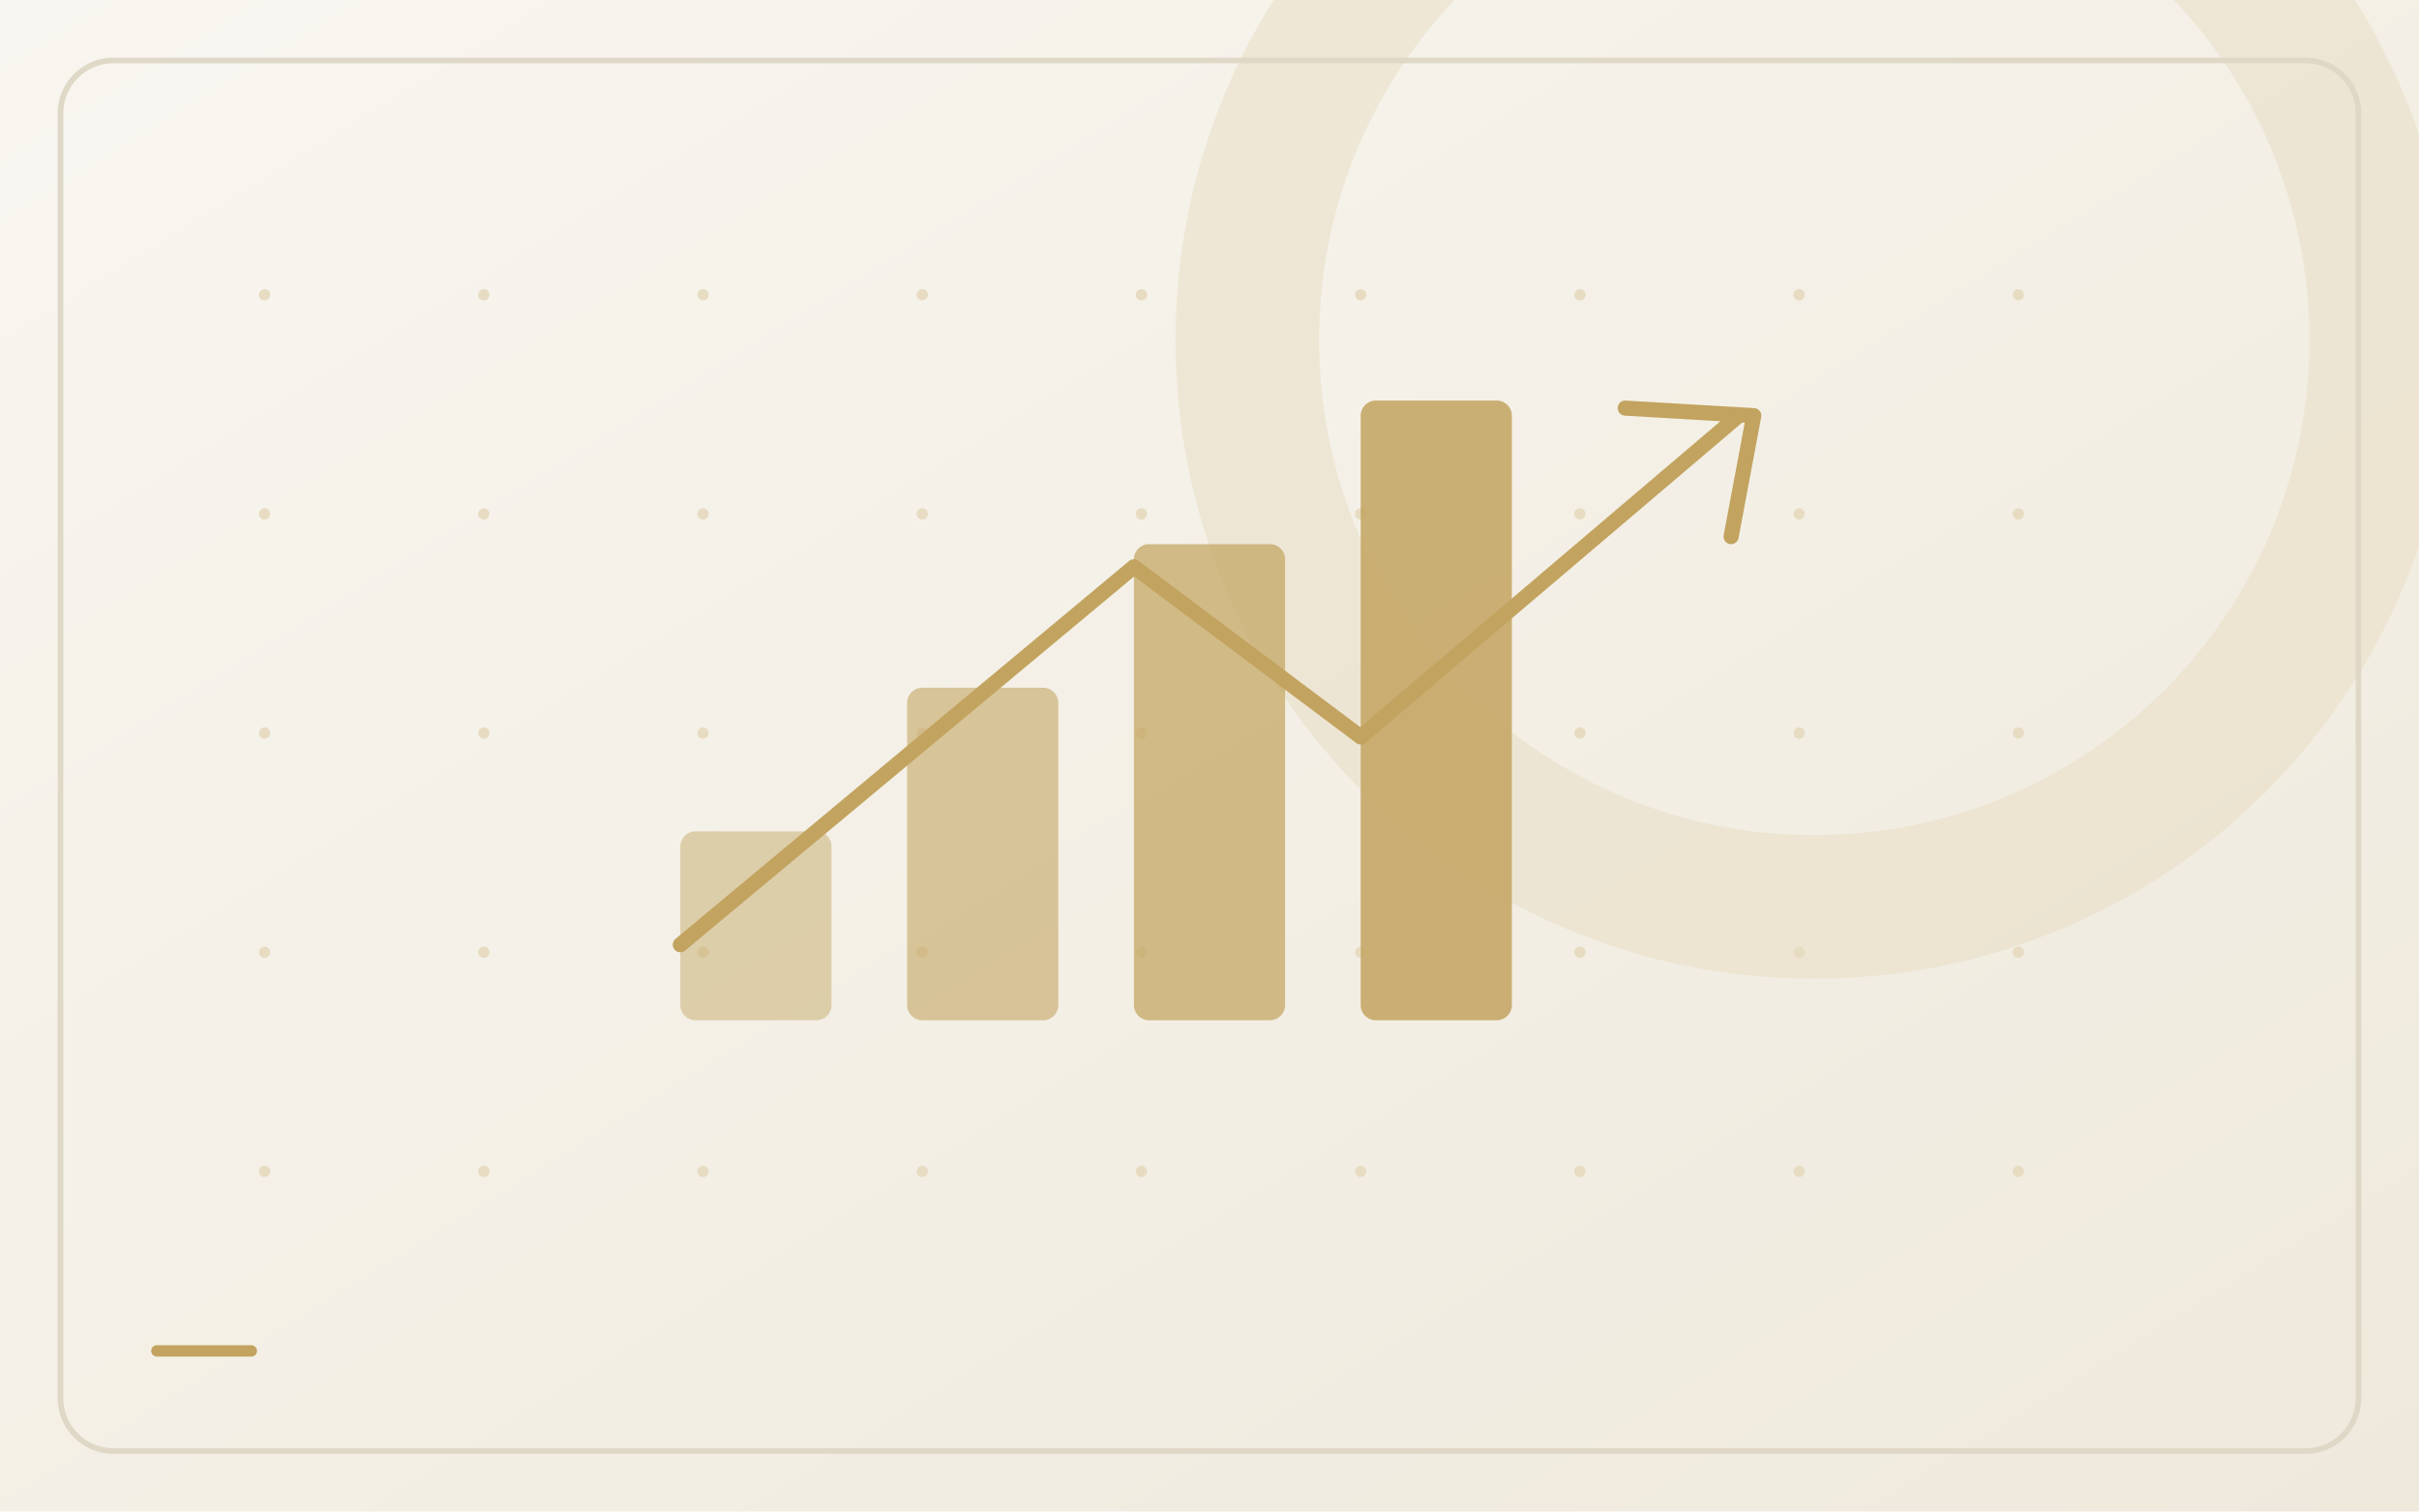
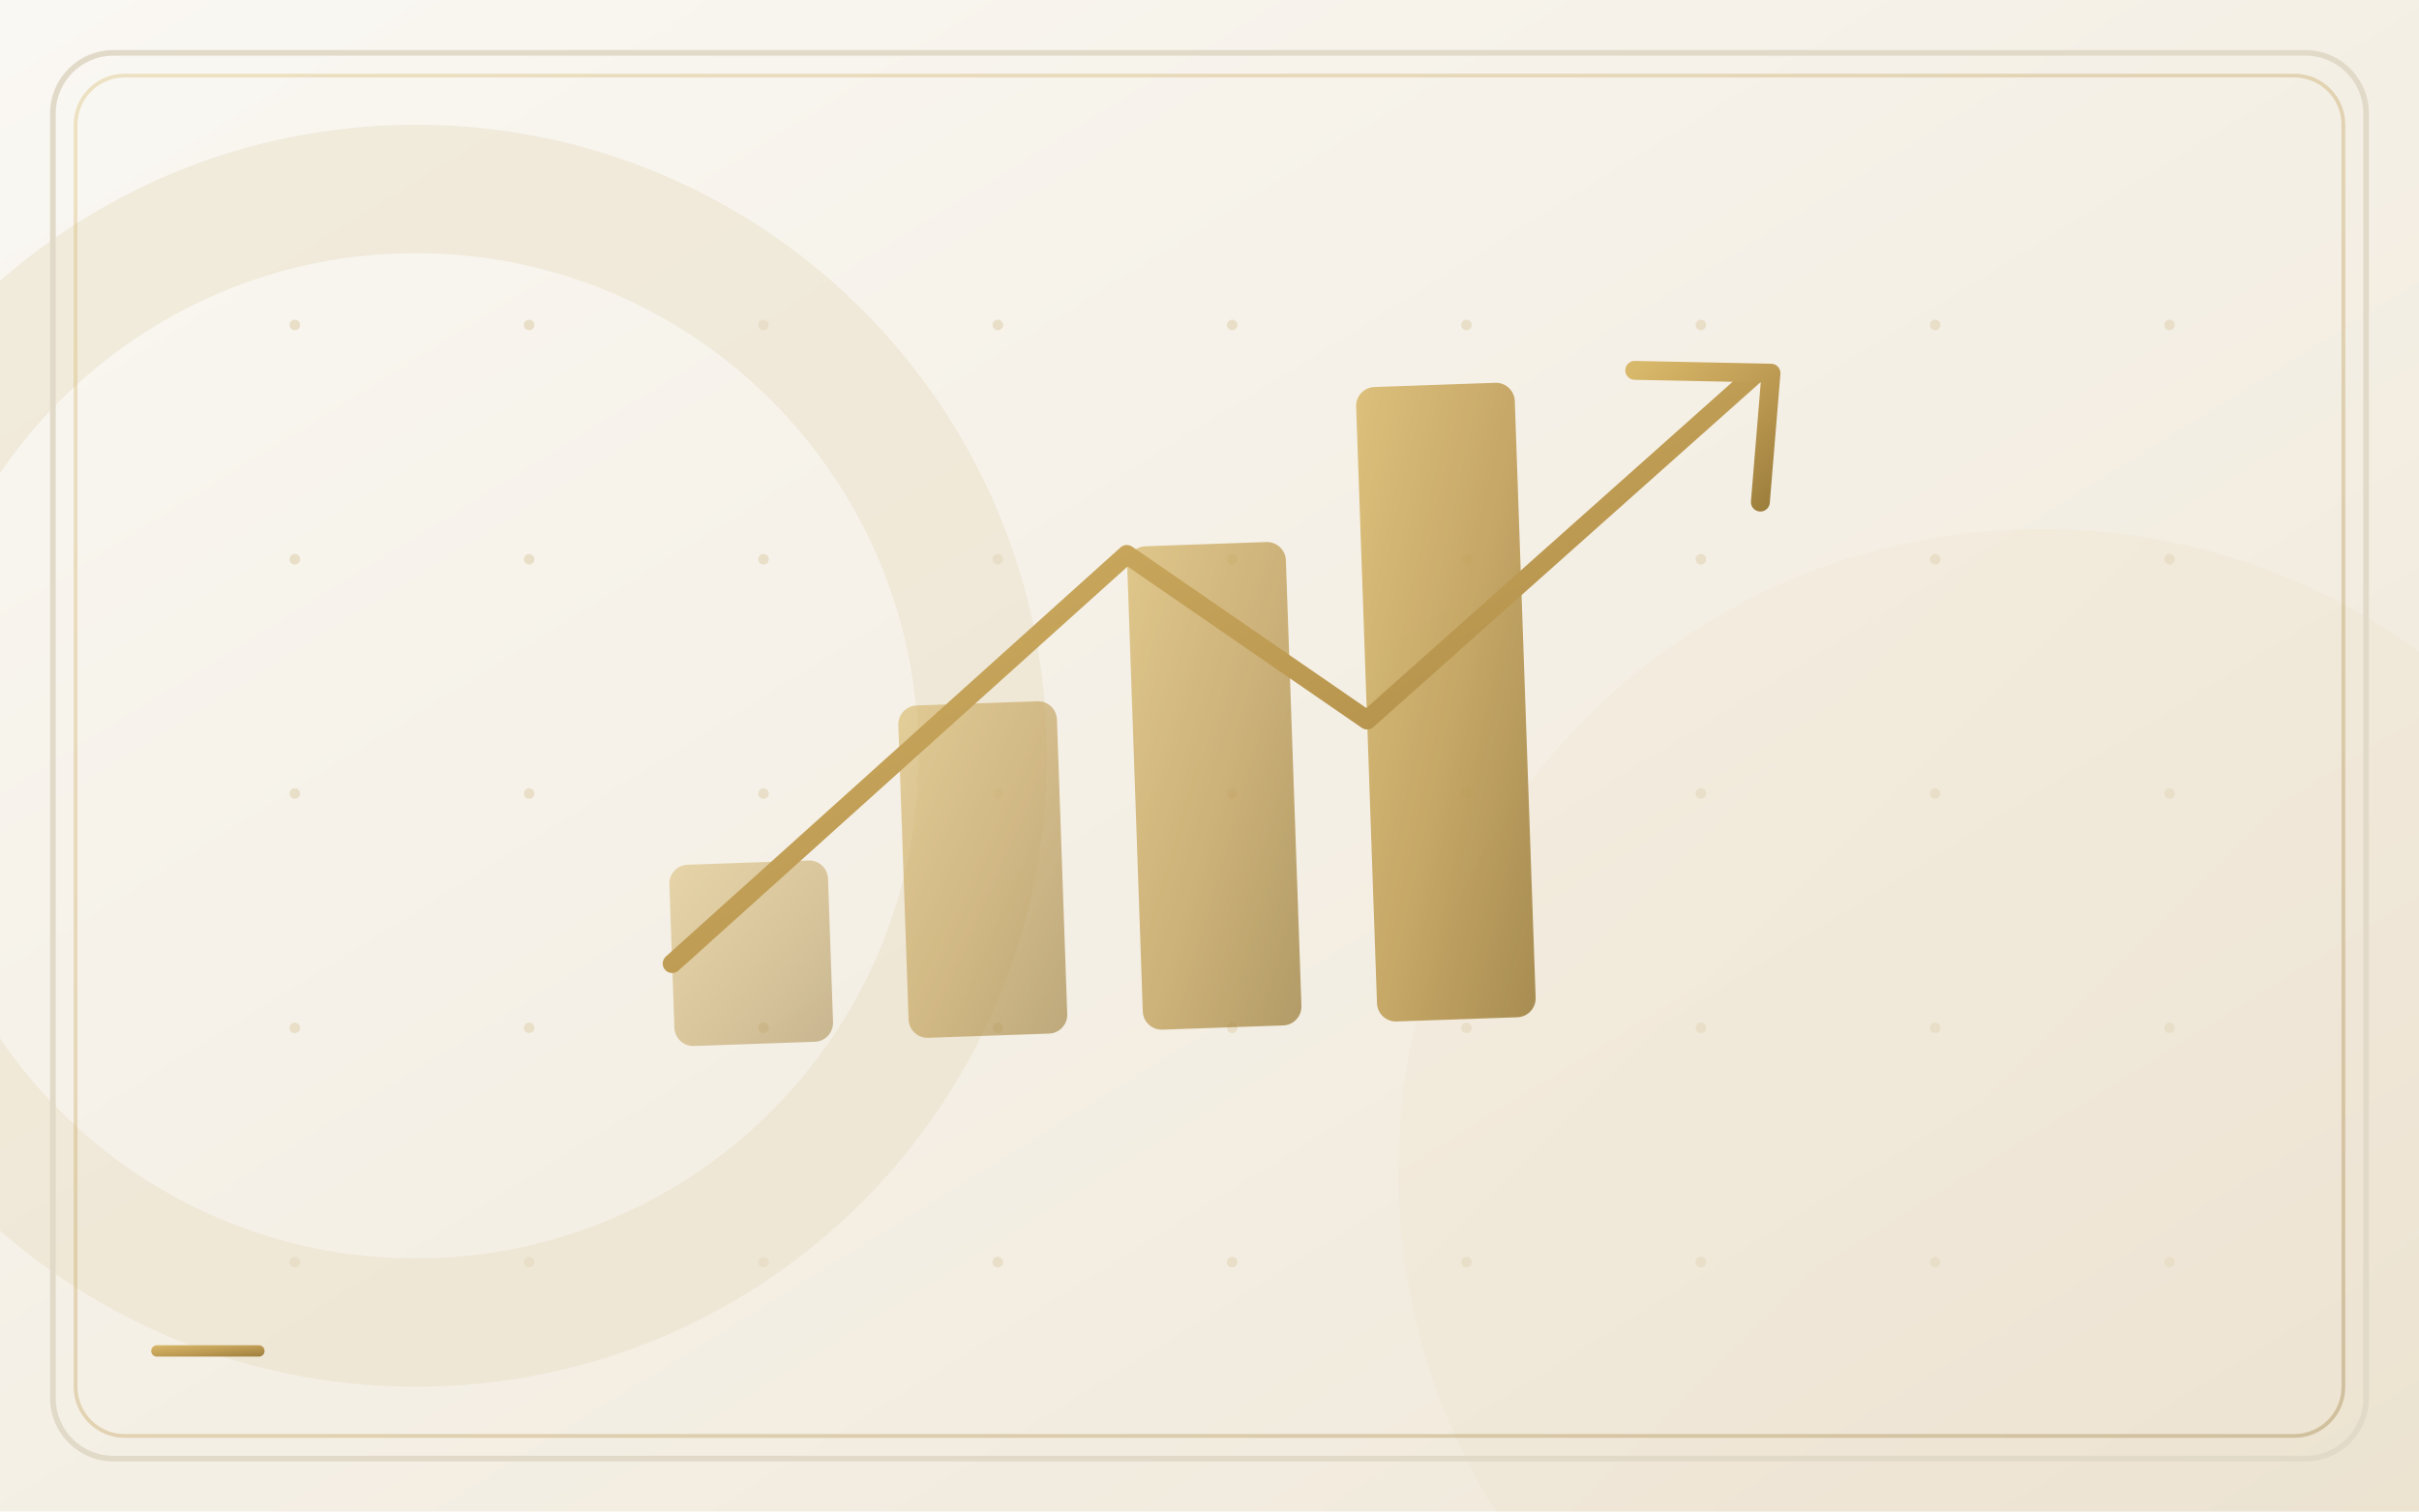
<svg xmlns="http://www.w3.org/2000/svg" viewBox="0 0 640 400" width="640" height="400">
  <defs>
-     <linearGradient id="bg" x1="0" y1="0" x2="1" y2="1">
-       <stop offset="0" stop-color="#f8f6f0" />
-       <stop offset="1" stop-color="#efe9dc" />
+     <linearGradient id="bgg" x1="0" y1="0" x2="1" y2="1">
+       <stop offset="0" stop-color="#faf8f3" />
+       <stop offset="1" stop-color="#efe7d8" />
+     </linearGradient>
+     <linearGradient id="gg" x1="0" y1="0" x2="1" y2="1">
+       <stop offset="0" stop-color="#d8b86a" />
+       <stop offset="0.55" stop-color="#bd9a52" />
+       <stop offset="1" stop-color="#9c7e3c" />
    </linearGradient>
  </defs>
-   <rect width="640" height="400" fill="url(#bg)" />
-   <circle cx="480" cy="90" r="150" fill="none" stroke="#e7dcc2" stroke-width="38" opacity="0.5" />
-   <circle cx="70" cy="78" r="1.5" fill="#e7dcc2" />
-   <circle cx="70" cy="136" r="1.5" fill="#e7dcc2" />
-   <circle cx="70" cy="194" r="1.5" fill="#e7dcc2" />
-   <circle cx="70" cy="252" r="1.5" fill="#e7dcc2" />
-   <circle cx="70" cy="310" r="1.5" fill="#e7dcc2" />
-   <circle cx="128" cy="78" r="1.5" fill="#e7dcc2" />
-   <circle cx="128" cy="136" r="1.5" fill="#e7dcc2" />
-   <circle cx="128" cy="194" r="1.5" fill="#e7dcc2" />
-   <circle cx="128" cy="252" r="1.5" fill="#e7dcc2" />
-   <circle cx="128" cy="310" r="1.5" fill="#e7dcc2" />
-   <circle cx="186" cy="78" r="1.5" fill="#e7dcc2" />
-   <circle cx="186" cy="136" r="1.5" fill="#e7dcc2" />
-   <circle cx="186" cy="194" r="1.5" fill="#e7dcc2" />
-   <circle cx="186" cy="252" r="1.5" fill="#e7dcc2" />
-   <circle cx="186" cy="310" r="1.5" fill="#e7dcc2" />
-   <circle cx="244" cy="78" r="1.5" fill="#e7dcc2" />
-   <circle cx="244" cy="136" r="1.5" fill="#e7dcc2" />
-   <circle cx="244" cy="194" r="1.5" fill="#e7dcc2" />
-   <circle cx="244" cy="252" r="1.5" fill="#e7dcc2" />
-   <circle cx="244" cy="310" r="1.5" fill="#e7dcc2" />
-   <circle cx="302" cy="78" r="1.5" fill="#e7dcc2" />
-   <circle cx="302" cy="136" r="1.5" fill="#e7dcc2" />
-   <circle cx="302" cy="194" r="1.5" fill="#e7dcc2" />
-   <circle cx="302" cy="252" r="1.5" fill="#e7dcc2" />
-   <circle cx="302" cy="310" r="1.5" fill="#e7dcc2" />
-   <circle cx="360" cy="78" r="1.5" fill="#e7dcc2" />
-   <circle cx="360" cy="136" r="1.5" fill="#e7dcc2" />
-   <circle cx="360" cy="194" r="1.5" fill="#e7dcc2" />
-   <circle cx="360" cy="252" r="1.5" fill="#e7dcc2" />
-   <circle cx="360" cy="310" r="1.5" fill="#e7dcc2" />
-   <circle cx="418" cy="78" r="1.5" fill="#e7dcc2" />
-   <circle cx="418" cy="136" r="1.5" fill="#e7dcc2" />
-   <circle cx="418" cy="194" r="1.5" fill="#e7dcc2" />
-   <circle cx="418" cy="252" r="1.5" fill="#e7dcc2" />
-   <circle cx="418" cy="310" r="1.5" fill="#e7dcc2" />
-   <circle cx="476" cy="78" r="1.5" fill="#e7dcc2" />
-   <circle cx="476" cy="136" r="1.5" fill="#e7dcc2" />
-   <circle cx="476" cy="194" r="1.5" fill="#e7dcc2" />
-   <circle cx="476" cy="252" r="1.5" fill="#e7dcc2" />
-   <circle cx="476" cy="310" r="1.5" fill="#e7dcc2" />
-   <circle cx="534" cy="78" r="1.5" fill="#e7dcc2" />
-   <circle cx="534" cy="136" r="1.5" fill="#e7dcc2" />
-   <circle cx="534" cy="194" r="1.5" fill="#e7dcc2" />
-   <circle cx="534" cy="252" r="1.5" fill="#e7dcc2" />
-   <circle cx="534" cy="310" r="1.5" fill="#e7dcc2" />
-   <rect x="16" y="16" width="608" height="368" fill="none" stroke="#e0d8c7" stroke-width="1.5" rx="14" />
-   <g transform="rotate(0 320 200)">
-     <rect x="180" y="220" width="40" height="50" rx="4" fill="#c2a35f" opacity="0.45" />
-     <rect x="240" y="182" width="40" height="88" rx="4" fill="#c2a35f" opacity="0.58" />
-     <rect x="300" y="144" width="40" height="126" rx="4" fill="#c2a35f" opacity="0.71" />
-     <rect x="360" y="106" width="40" height="164" rx="4" fill="#c2a35f" opacity="0.84" />
-     <path d="M180 250 L300 150 L360 195 L460 110" stroke="#c2a35f" fill="none" stroke-width="4" stroke-linecap="round" stroke-linejoin="round" />
-     <path d="M430 108 l34 2 l-6 32" stroke="#c2a35f" fill="none" stroke-width="4" stroke-linecap="round" stroke-linejoin="round" />
+   <rect width="640" height="400" fill="url(#bgg)" />
+   <circle cx="540" cy="310" r="170" fill="url(#gg)" opacity="0.05" />
+   <circle cx="110" cy="200" r="150" fill="none" stroke="#e9dfc8" stroke-width="34" opacity="0.5" />
+   <circle cx="78" cy="86" r="1.4" fill="#e9dfc8" />
+   <circle cx="78" cy="148" r="1.4" fill="#e9dfc8" />
+   <circle cx="78" cy="210" r="1.4" fill="#e9dfc8" />
+   <circle cx="78" cy="272" r="1.4" fill="#e9dfc8" />
+   <circle cx="78" cy="334" r="1.4" fill="#e9dfc8" />
+   <circle cx="140" cy="86" r="1.4" fill="#e9dfc8" />
+   <circle cx="140" cy="148" r="1.4" fill="#e9dfc8" />
+   <circle cx="140" cy="210" r="1.4" fill="#e9dfc8" />
+   <circle cx="140" cy="272" r="1.4" fill="#e9dfc8" />
+   <circle cx="140" cy="334" r="1.4" fill="#e9dfc8" />
+   <circle cx="202" cy="86" r="1.4" fill="#e9dfc8" />
+   <circle cx="202" cy="148" r="1.4" fill="#e9dfc8" />
+   <circle cx="202" cy="210" r="1.4" fill="#e9dfc8" />
+   <circle cx="202" cy="272" r="1.4" fill="#e9dfc8" />
+   <circle cx="202" cy="334" r="1.4" fill="#e9dfc8" />
+   <circle cx="264" cy="86" r="1.4" fill="#e9dfc8" />
+   <circle cx="264" cy="148" r="1.4" fill="#e9dfc8" />
+   <circle cx="264" cy="210" r="1.4" fill="#e9dfc8" />
+   <circle cx="264" cy="272" r="1.4" fill="#e9dfc8" />
+   <circle cx="264" cy="334" r="1.4" fill="#e9dfc8" />
+   <circle cx="326" cy="86" r="1.4" fill="#e9dfc8" />
+   <circle cx="326" cy="148" r="1.4" fill="#e9dfc8" />
+   <circle cx="326" cy="210" r="1.4" fill="#e9dfc8" />
+   <circle cx="326" cy="272" r="1.4" fill="#e9dfc8" />
+   <circle cx="326" cy="334" r="1.4" fill="#e9dfc8" />
+   <circle cx="388" cy="86" r="1.4" fill="#e9dfc8" />
+   <circle cx="388" cy="148" r="1.4" fill="#e9dfc8" />
+   <circle cx="388" cy="210" r="1.4" fill="#e9dfc8" />
+   <circle cx="388" cy="272" r="1.4" fill="#e9dfc8" />
+   <circle cx="388" cy="334" r="1.4" fill="#e9dfc8" />
+   <circle cx="450" cy="86" r="1.4" fill="#e9dfc8" />
+   <circle cx="450" cy="148" r="1.4" fill="#e9dfc8" />
+   <circle cx="450" cy="210" r="1.4" fill="#e9dfc8" />
+   <circle cx="450" cy="272" r="1.4" fill="#e9dfc8" />
+   <circle cx="450" cy="334" r="1.4" fill="#e9dfc8" />
+   <circle cx="512" cy="86" r="1.4" fill="#e9dfc8" />
+   <circle cx="512" cy="148" r="1.4" fill="#e9dfc8" />
+   <circle cx="512" cy="210" r="1.4" fill="#e9dfc8" />
+   <circle cx="512" cy="272" r="1.4" fill="#e9dfc8" />
+   <circle cx="512" cy="334" r="1.4" fill="#e9dfc8" />
+   <circle cx="574" cy="86" r="1.4" fill="#e9dfc8" />
+   <circle cx="574" cy="148" r="1.4" fill="#e9dfc8" />
+   <circle cx="574" cy="210" r="1.4" fill="#e9dfc8" />
+   <circle cx="574" cy="272" r="1.4" fill="#e9dfc8" />
+   <circle cx="574" cy="334" r="1.4" fill="#e9dfc8" />
+   <rect x="14" y="14" width="612" height="372" fill="none" stroke="#e2dac9" stroke-width="1.5" rx="16" />
+   <rect x="20" y="20" width="600" height="360" fill="none" stroke="url(#gg)" stroke-width="1" rx="13" opacity="0.35" />
+   <g transform="rotate(-2 320 200)">
+     <rect x="176" y="224" width="42" height="48" rx="5" fill="url(#gg)" opacity="0.5" />
+     <rect x="238" y="184" width="42" height="88" rx="5" fill="url(#gg)" opacity="0.62" />
+     <rect x="300" y="144" width="42" height="128" rx="5" fill="url(#gg)" opacity="0.74" />
+     <rect x="362" y="104" width="42" height="168" rx="5" fill="url(#gg)" opacity="0.86" />
+     <path d="M176 250 L300 146 L362 192 L468 104" stroke="url(#gg)" fill="none" stroke-width="5" stroke-linecap="round" stroke-linejoin="round" />
+     <path d="M436 102 l36 2 l-4 34" stroke="url(#gg)" fill="none" stroke-width="5" stroke-linecap="round" stroke-linejoin="round" />
  </g>
-   <rect x="40" y="356" width="28" height="3" rx="1.5" fill="#c2a35f" />
+   <rect x="40" y="356" width="30" height="3" rx="1.5" fill="url(#gg)" />
</svg>
